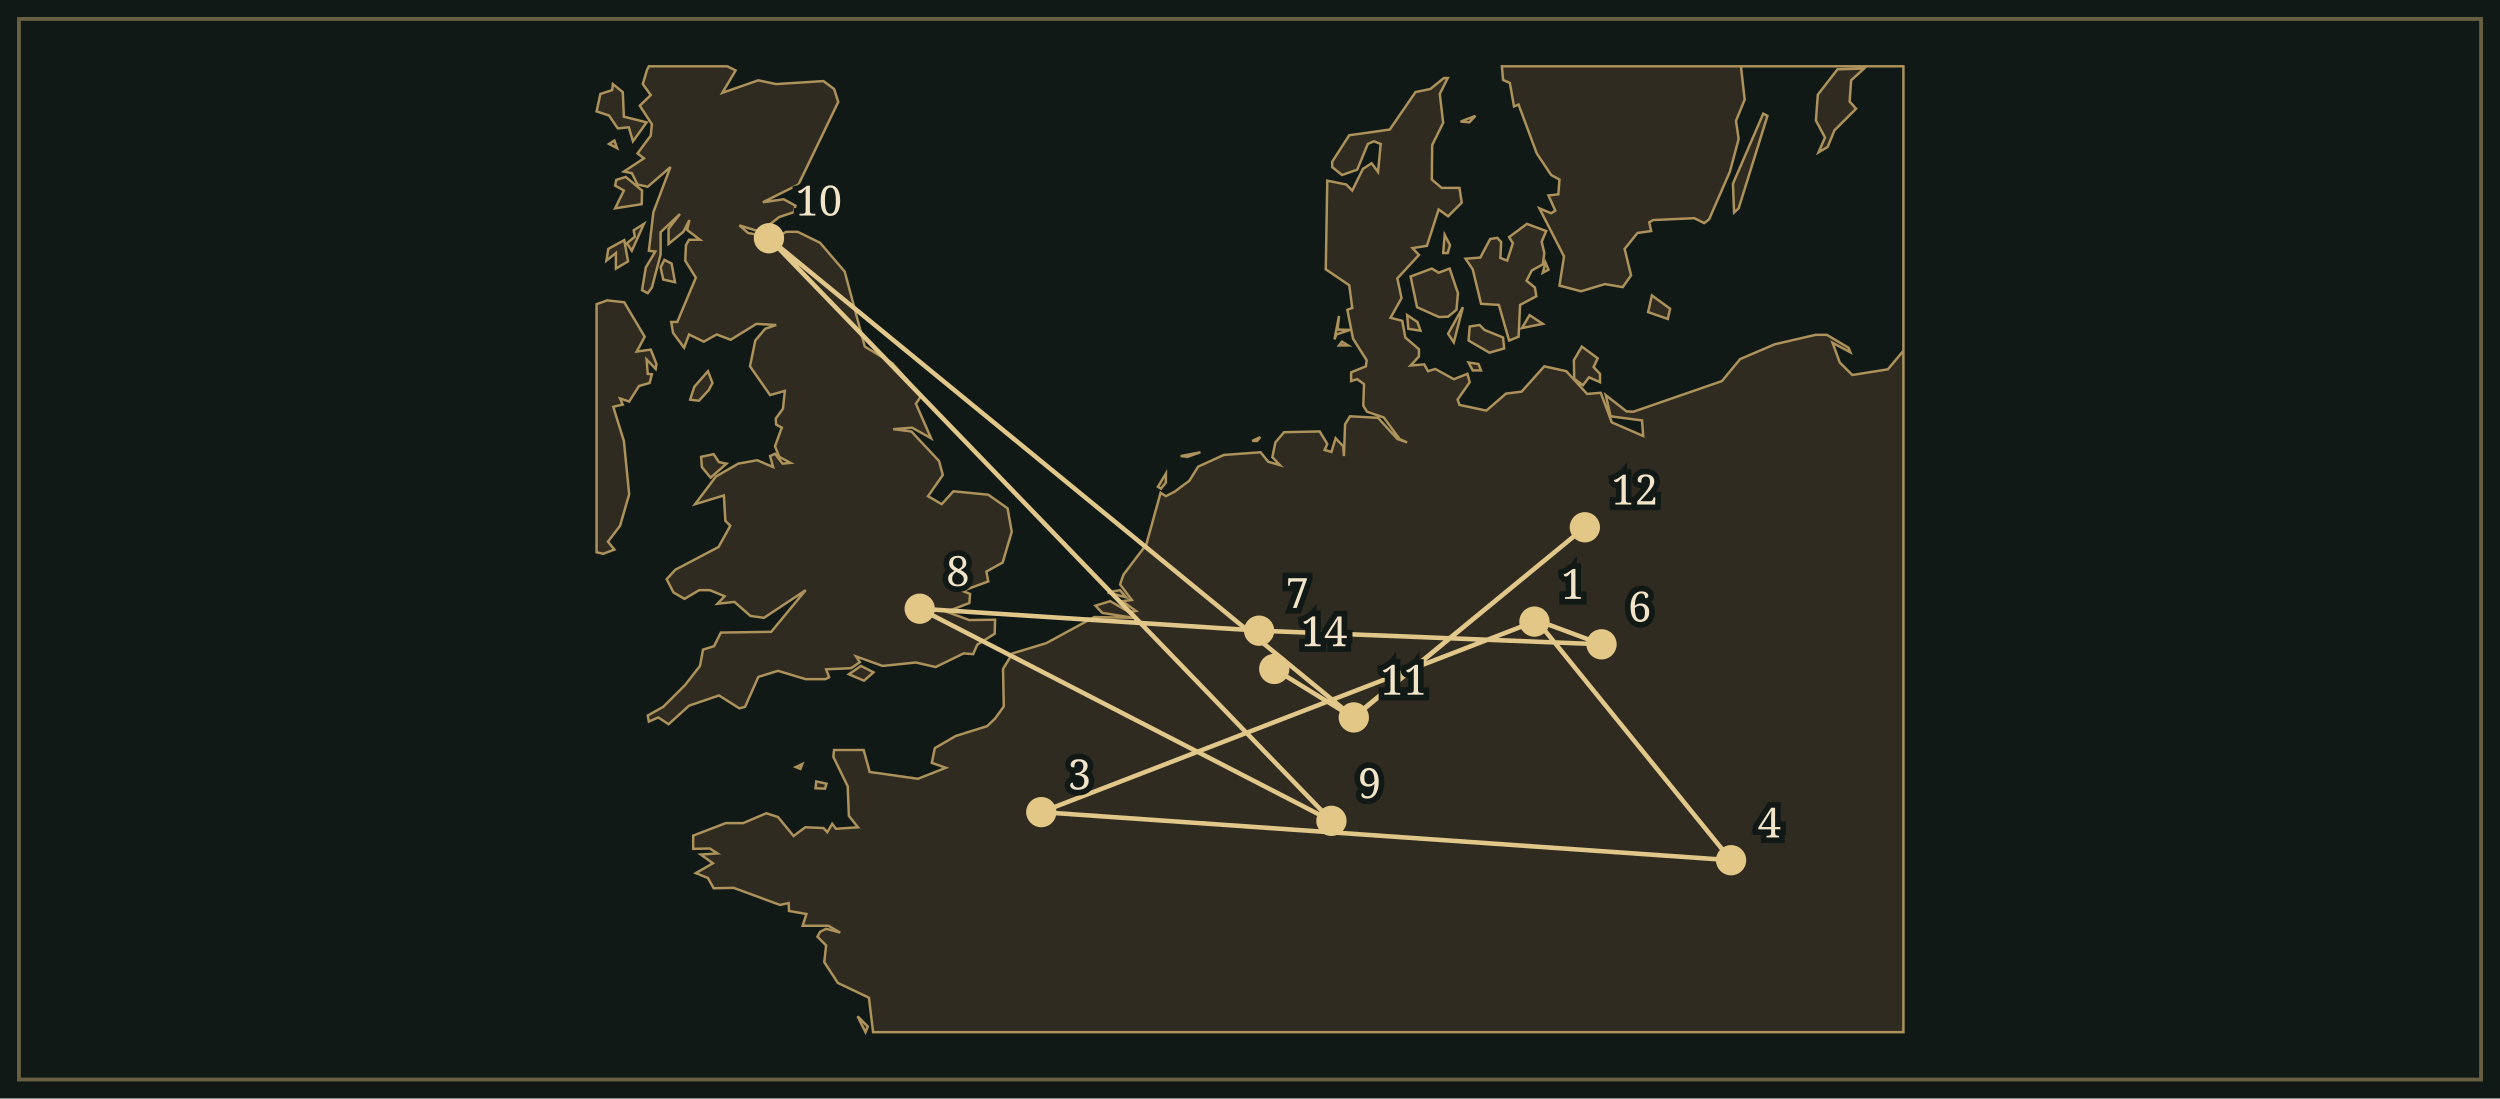
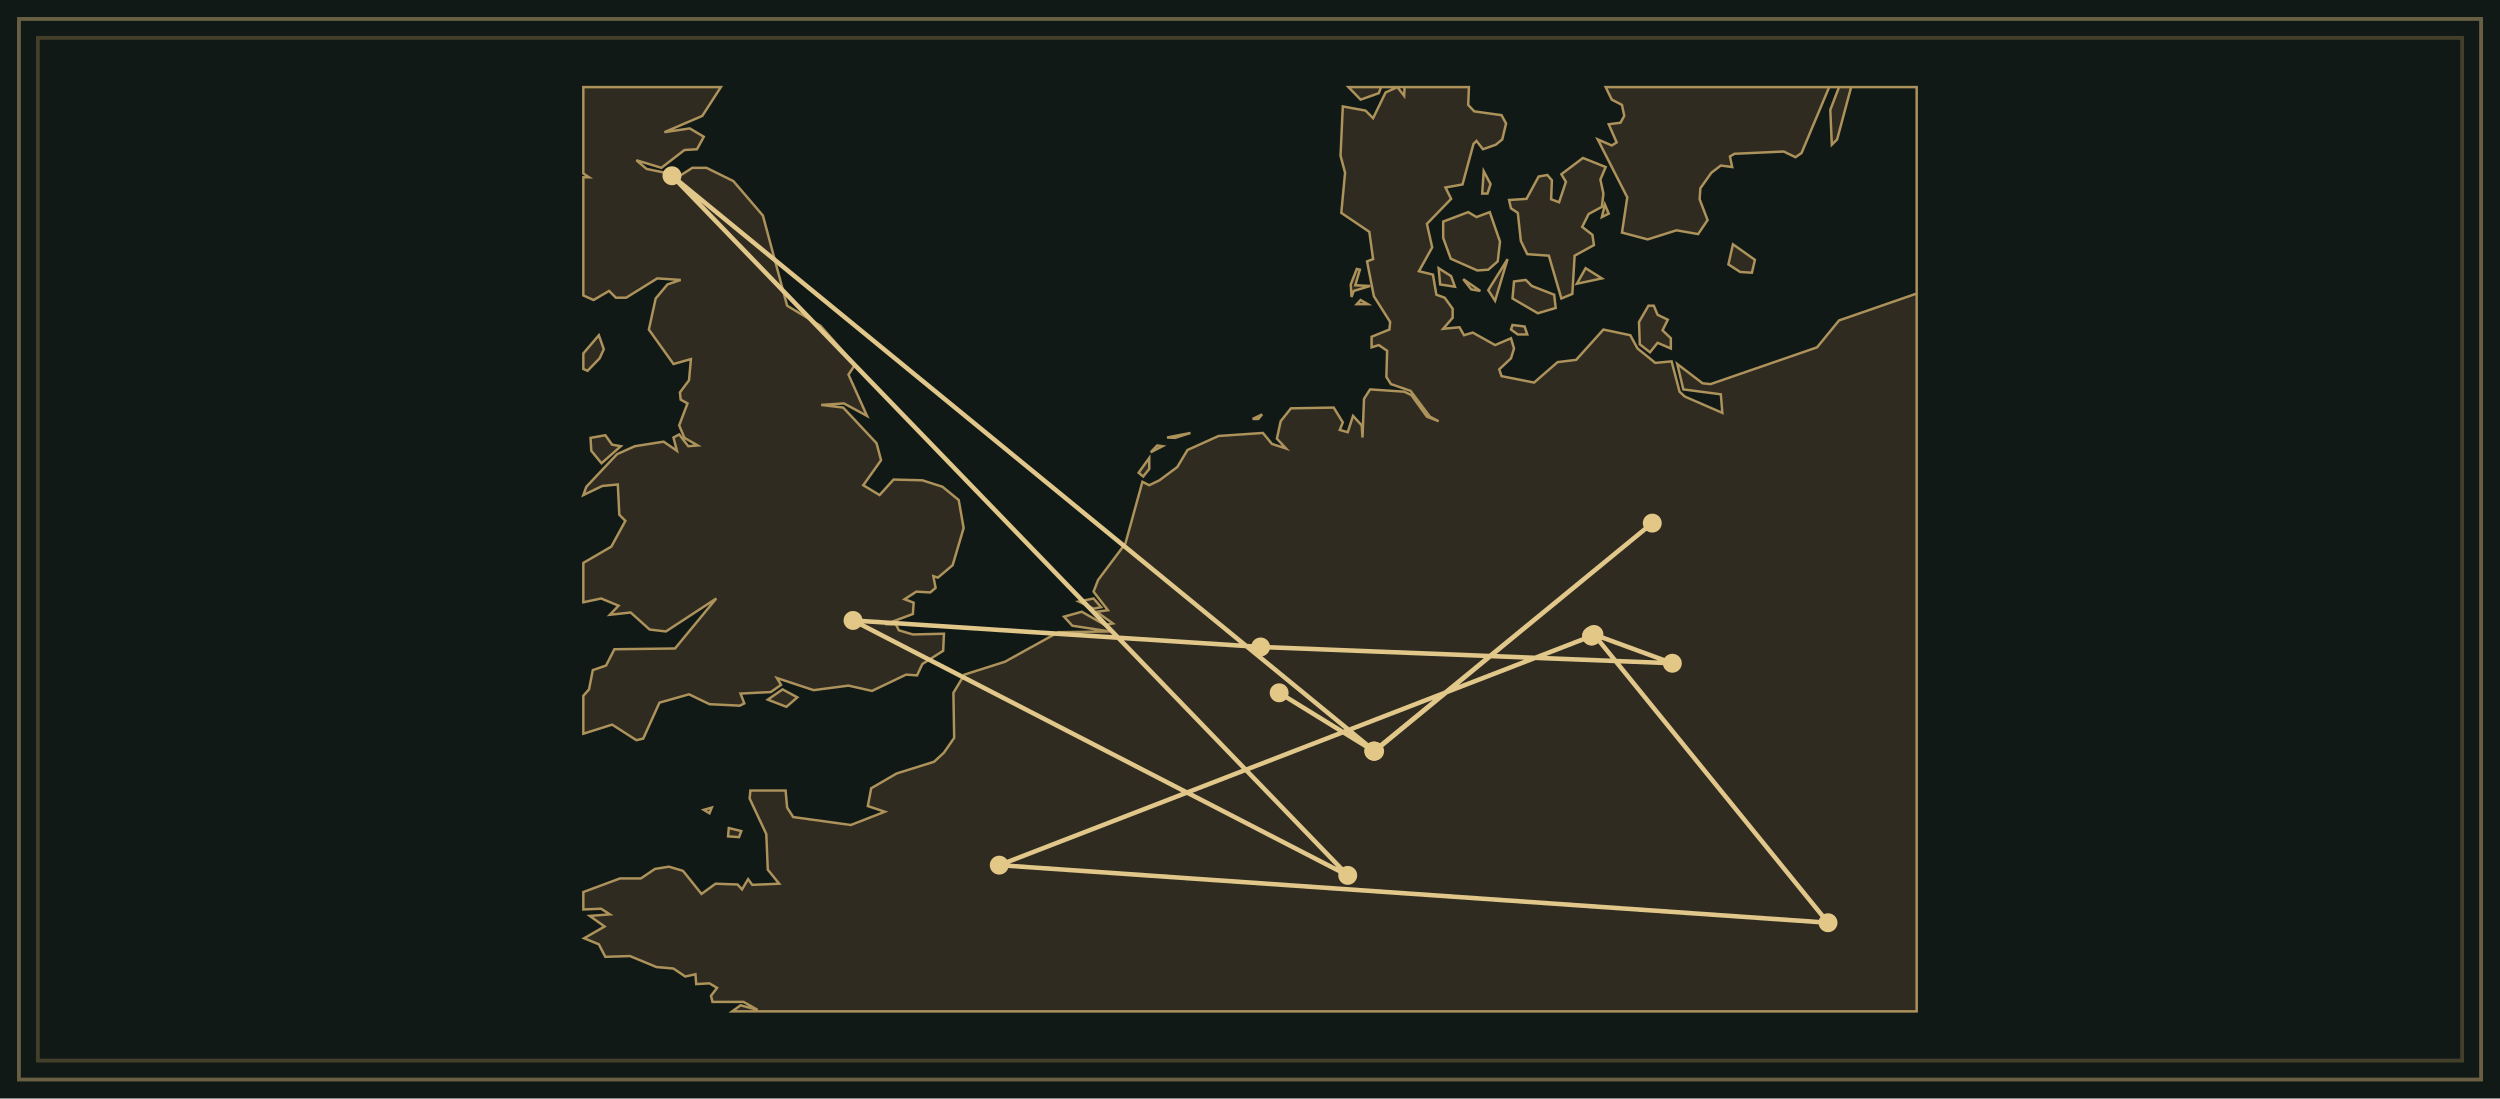
<svg xmlns="http://www.w3.org/2000/svg" viewBox="0 0 660 290" role="img" aria-label="Places in the life of Clara Schumann">
  <rect width="660" height="290" fill="#111916" />
-   <path d="M492.1,18.1L488.7,21.2L488.3,26.8L490,28.7L484.3,34.4L482.5,38.8L480.1,40.2L481.8,36.3L479.4,31.8L479.9,25L485.1,18.3L492.1,18.1ZM407.7,66.8L407.3,69.8L404.4,71.4L403,74.1L405.2,75.9L405.6,78.2L401.3,80.5L400.9,88.9L398.4,89.9L395.7,80.5L391,80.2L388.8,71.1L386.9,68.3L390.8,68L393.4,63.1L395.3,62.8L396.3,63.9L396.1,68.1L397.9,68.8L399.4,64.2L398.4,62.6L403.1,59.1L408.2,61L407,63.8L407.7,66.8ZM382.7,70.9L384.9,77.4L384.5,81.8L382.3,83.6L379.9,83.7L374.1,81.1L372.4,73L378,70.9L379.8,72L382.7,70.9ZM192,17.5L194.2,18.6L190.7,24.5L200.2,21.2L204.9,22.2L217.4,21.4L220.2,23.5L221.3,26.9L210.8,48.7L201.4,53.4L206.9,52.6L210,54.3L209.6,56L205.7,57.3L200.7,61.2L195.2,59.5L197.5,61.5L204.8,62.9L207.5,61.2L210.6,61.2L216.5,64.1L223,71.7L228.3,91.5L235.6,95.9L243.2,104.5L241.8,106.6L245.8,115.7L240.8,112.9L235.8,113.3L240.6,113.9L247.9,121.7L248.9,125.4L245,131L248.6,133.1L251.7,129.7L260.9,130.6L266,134.2L267.1,140.4L264.7,148.5L260.4,150.9L260.9,153.5L254.1,156L256.1,156.8L255.9,159.2L249.9,161.5L255.9,163.7L262.7,163.6L262.6,167.3L258,170.2L256.9,172.7L254.4,172.5L247,176.1L241.8,174.9L233,175.8L226,173.3L227,174.8L224.7,176.4L218.1,176.7L218.9,178.8L217.9,179.3L212.7,179.3L205.4,177.1L200.2,178.7L196.7,186.6L195.2,187L189.8,183.6L181.9,186.3L176.5,191.2L173.8,189.4L171.3,190.5L171,188.9L175.1,186.6L180.9,180.8L184.8,175.8L185.6,171.5L188.5,170.6L190.3,167L203.6,166.8L212.7,155.8L201.7,163.1L198.1,162.6L193.9,158.9L189.4,159.4L191.3,157.4L187.4,155.8L184.6,155.8L180.7,158.1L177.8,156.4L176,152.9L178.3,150.4L189.7,144.4L192.8,138.8L191.5,137.5L191.1,130.8L183.5,133.1L189,125.8L194.9,122.4L199.9,121.5L204.1,123.3L203.3,120.4L204.6,119.8L206.6,122.4L208.7,122.2L205.7,120.6L204.6,117.8L206.4,112.9L204.9,112.1L204.8,110.5L206.7,107.9L207.2,103.2L203.3,104.3L198,96.7L199.4,89.9L202,86.8L204.9,85.8L199.7,85.5L192.9,89.7L189.2,88.3L185.8,90.2L181.9,88.3L180.6,91.8L177.7,87.9L177.2,85L178.8,85L183.7,73.3L180.9,68.8L181.1,64.7L181.9,63.3L184.8,63.3L181.4,60.7L182,58.1L180.4,61.2L176.5,64.4L176.5,60.4L179.5,56.5L174.4,61.3L174.4,67.2L172.1,75.9L171,77.4L169.5,76.6L170.5,70.6L173,66.4L171.3,66.2L172.5,56L177,44.1L171,49.3L168.3,48.7L166.8,45.7L164.7,45.3L170,41.8L168.3,40.5L171.8,35.8L172.1,32.8L168.9,27.9L171.8,25.1L169.7,22.2L170.8,18.5L171.3,17.5L192,17.5ZM157.5,80.3L160.3,79.3L164.8,79.8L170.2,88.9L168.1,92.8L171.8,92.3L173.3,96.1L173.1,97.4L170.7,94.9L171,98.7L172.1,98.8L171.5,101.1L168.7,101.9L166.1,106L163.7,105.2L164.4,106.8L161.9,107.4L164.7,116.4L166.1,130.5L163.7,138.8L160.5,143L162.2,145.1L159.2,146.2L157.5,145.8L157.5,80.3ZM313.5,120.6L311.7,120.4L316.9,119.4L313.5,120.6ZM211.8,201.7L211.3,203L210.1,202.5L211.8,201.7ZM218.2,206.9L217.8,208.2L215.3,208.1L215.5,206.3L218.2,206.9ZM187.1,103L184.5,105.8L182.2,105.5L183.3,102.1L186.9,98L188.1,101.1L187.1,103ZM178.2,74.5L175.1,73.8L174.4,70.6L175.4,68.6L177.3,69.6L178.2,74.5ZM169.4,53.9L162.4,55L164.7,50.3L162.4,49L162.7,47.5L165.2,46.7L169.5,50.3L169.4,53.9ZM164.8,63.4L165.8,69L162.6,70.9L162.6,66.8L160.1,68.8L160.6,65.7L164.8,63.4ZM166.8,66.2L165.5,64.2L167.6,62.5L167.3,60.8L170,59.1L166.8,66.2ZM189.8,122L191.8,122.4L187.6,126.1L185.3,123.3L185.1,120.6L188.4,119.9L189.8,122ZM162.9,39.1L160.8,38L162.2,37.1L162.9,39.1ZM164.5,26.1L164.7,30.8L170.7,32.3L167.1,37.3L166,33.6L163.1,33.9L160.8,30.5L157.5,29.4L158.5,24.8L161.6,23.8L161.8,22.2L164.4,24.3L164.5,26.1ZM459,55L457.8,56.1L457.5,48.5L465.5,30L466.6,30.6L459,55ZM440.3,84.2L435.1,82.4L436.1,78L440.9,81.5L440.3,84.2ZM422.4,98.7L422.4,100.9L419.5,99.6L417.9,101.7L415.6,100L415.5,95.1L417.6,91.5L421.8,94.6L420.7,96.9L422.4,98.7ZM407.3,85.5L401.8,86.6L403.8,83.2L407.3,85.5ZM408.8,71.2L407.3,72L408,69.3L408.8,71.2ZM391.9,87.1L396.8,89.1L397.1,92L393.2,93.1L387.7,89.9L388,86.2L390.6,85.8L391.9,87.1ZM375,87.3L371.8,86.8L371.5,83.2L374.2,85L375,87.3ZM383.8,90.4L382.3,88.1L386.2,81.1L383.8,90.4ZM382.2,66.8L381,66.8L381.4,62L382.8,64.7L382.2,66.8ZM391,97.8L388.8,97.8L387.7,95.7L390.3,96.1L391,97.8ZM387.9,32.3L385.6,32.1L389.5,30.6L387.9,32.3ZM352.3,89.6L353.5,83.4L353.1,87L356.4,87.1L352.8,88.3L352.3,89.6ZM229.1,271L228.5,272.5L226.4,268.3L229.1,271ZM230.6,177.5L228.1,179.7L224.1,178L227.3,175.8L230.6,177.5ZM307.8,127.4L306.5,129L305.7,128.5L307.8,125L307.8,127.4ZM295.7,155.8L297.3,157.7L292.4,156.4L295.7,155.8ZM355.9,91.2L353.5,91.2L354.3,90.2L355.9,91.2ZM331.9,116.4L330.6,116.4L332.7,115.4L331.9,116.4ZM459.6,17.5L460.6,26.3L458.3,31.9L459,36.7L456.7,45.3L451.2,57.9L449.9,58.9L447.3,57.6L436.4,58.1L435.4,58.7L435.9,61L432.3,61.5L428.9,65.7L430.6,72.7L428.4,75.8L423.7,75L417.4,76.9L411.7,75.4L412.9,67.7L406.4,55L409.5,56.3L410.6,55.6L408.8,51.6L411.4,51.3L411.7,47.4L409.5,46.2L405.7,40.5L400.9,27.6L399.7,28.1L398.6,21.9L396.8,21.1L396.5,17.5L502.5,17.5L502.5,272.5L230.5,272.5L229.4,263.4L221.2,259.5L217.6,254L218.1,249.6L215.8,247.3L216.5,246L218.1,245.2L221.8,246.2L218.7,244.4L211.9,244.4L212.9,241.3L208.3,240.5L208.2,238.4L205.9,238.9L193.7,234.4L188.4,234.5L186.9,231.8L183.7,230.5L188.2,227.9L185,225.6L189.4,225.3L187.4,224L183,224.1L183,220.6L191.6,217.3L196.2,217.3L202.3,214.7L205.4,215.7L209.5,220.7L212.6,218.4L217.4,218.6L218.4,219.7L219.7,217.5L220.7,218.8L226.5,218.4L224.1,215.4L223.8,207.6L220,199.8L220.2,198L228,198L229.6,203.8L242.3,205.6L249.7,202.7L246,201.4L246.8,197.5L252.3,194.3L260.6,191.7L262.7,189.7L265,186.5L264.8,176.6L267.3,172.5L276.2,169.8L288.9,162.9L299.2,163.1L291,161.8L289.2,159.9L293.1,158.7L298.1,161.6L299.9,161.3L296.3,158.7L298.8,158.4L295.7,154.3L296.6,151.7L302.6,143.8L306.4,130.1L307.8,131L310.1,129.8L314,126.9L316.3,123.2L323.1,120.1L332.8,119.4L334.8,121.9L337.9,122.8L335.9,120.7L336.7,116.8L339,114.1L348.4,113.9L350.4,117.2L349.7,118.8L351.5,119.3L352.6,115.7L354.6,117.8L354.8,120.4L355.1,112L356.4,109.9L363.8,110.3L368.9,115.9L371.5,116.8L369.5,115.9L365.3,110.2L360.9,108.7L359.9,107.1L360.1,101.4L358.3,100.1L356.7,100.6L356.7,98.3L360.6,96.7L360.8,95.1L357.2,89.4L355.7,81.8L357,81.3L356.2,75.3L350,71.1L350.4,47.7L355.4,48.7L357,50.3L359.8,44.6L362.1,43.1L363.8,45.4L364.5,38L362.7,37.3L361.1,38L358.3,44.8L354.3,46.2L351.7,44.1L351.7,42.7L356.2,35.7L366.9,34.2L373.7,24.3L377.6,23.5L381.2,20.6L382.2,20.6L380.1,24.8L381,32.4L378.1,38.3L378,47.4L380.6,49.6L385.3,49.6L385.9,53.5L382.3,57.1L379.8,55.3L376.7,64.9L372.9,65.5L374.6,67.3L368.9,73.5L370,78.7L367.1,83.9L370.2,84.7L371,89.1L374.6,92.2L374.6,94.1L372.4,96.5L376,96.2L377,98L378.9,97.4L383.8,100.1L387.4,98.7L388,100.9L384.8,105.5L385.3,106.9L392.4,108.4L397.6,103.9L401.7,103.4L407.7,96.7L413.5,98L419,104L422.6,103.7L425.5,111.5L433.8,115.1L433.5,111L425.2,109.9L423.9,104.3L429.4,108.6L431.2,108.7L454.6,100.6L459.4,94.8L468.5,90.9L479.3,88.4L482.3,88.4L488,91.8L488.5,93L483.8,90.5L485.7,95.7L489,99L498.4,97.5L502.5,92.6L502.5,17.5L459.6,17.5Z" fill="#302b20" stroke="#ad935b" stroke-width=".65" />
-   <path d="M405.1,164.1L405.1,164.1L274.9,214.4L457,227.1L405.6,163.7L422.8,170.1L332.4,166.5L242.8,160.7L351.5,216.7L203,62.9L357.4,189.4L418.4,139.2L357.2,189.4L336.4,176.6L357.2,189.4" fill="none" stroke="#e1c78a" stroke-width="1.2" />
-   <circle cx="405.1" cy="164.1" r="4" fill="#e3c786" />
-   <text x="412.1" y="158.1" fill="#f1e4c8" stroke="#111916" stroke-width="3" paint-order="stroke" font-family="Georgia,serif" font-size="11">1</text>
-   <circle cx="274.9" cy="214.4" r="4" fill="#e3c786" />
-   <text x="281.9" y="208.4" fill="#f1e4c8" stroke="#111916" stroke-width="3" paint-order="stroke" font-family="Georgia,serif" font-size="11">3</text>
-   <circle cx="457" cy="227.1" r="4" fill="#e3c786" />
-   <text x="464" y="221.1" fill="#f1e4c8" stroke="#111916" stroke-width="3" paint-order="stroke" font-family="Georgia,serif" font-size="11">4</text>
-   <circle cx="422.8" cy="170.1" r="4" fill="#e3c786" />
-   <text x="429.8" y="164.1" fill="#f1e4c8" stroke="#111916" stroke-width="3" paint-order="stroke" font-family="Georgia,serif" font-size="11">6</text>
-   <circle cx="332.4" cy="166.5" r="4" fill="#e3c786" />
-   <text x="339.4" y="160.5" fill="#f1e4c8" stroke="#111916" stroke-width="3" paint-order="stroke" font-family="Georgia,serif" font-size="11">7</text>
-   <circle cx="242.8" cy="160.7" r="4" fill="#e3c786" />
-   <text x="249.8" y="154.7" fill="#f1e4c8" stroke="#111916" stroke-width="3" paint-order="stroke" font-family="Georgia,serif" font-size="11">8</text>
-   <circle cx="351.5" cy="216.7" r="4" fill="#e3c786" />
-   <text x="358.5" y="210.7" fill="#f1e4c8" stroke="#111916" stroke-width="3" paint-order="stroke" font-family="Georgia,serif" font-size="11">9</text>
-   <circle cx="203" cy="62.9" r="4" fill="#e3c786" />
-   <text x="210" y="56.9" fill="#f1e4c8" stroke="#111916" stroke-width="3" paint-order="stroke" font-family="Georgia,serif" font-size="11">10</text>
-   <circle cx="357.4" cy="189.4" r="4" fill="#e3c786" />
-   <text x="364.4" y="183.4" fill="#f1e4c8" stroke="#111916" stroke-width="3" paint-order="stroke" font-family="Georgia,serif" font-size="11">11</text>
-   <circle cx="418.4" cy="139.2" r="4" fill="#e3c786" />
-   <text x="425.4" y="133.2" fill="#f1e4c8" stroke="#111916" stroke-width="3" paint-order="stroke" font-family="Georgia,serif" font-size="11">12</text>
-   <circle cx="336.4" cy="176.6" r="4" fill="#e3c786" />
-   <text x="343.4" y="170.6" fill="#f1e4c8" stroke="#111916" stroke-width="3" paint-order="stroke" font-family="Georgia,serif" font-size="11">14</text>
+   <rect x="10" y="10" width="640" height="270" fill="#111916" stroke="#a88b5355" />
+   <path d="M423.3,51.1L422.9,54.6L419.4,56.5L417.7,59.9L420.4,62L420.8,64.7L415.7,67.5L415.1,77.6L412.2,78.8L408.9,67.5L403.2,67.1L401.5,63.6L400.7,56.2L398.9,55L398.4,52.8L403,52.5L406.2,46.6L408.5,46.2L409.7,47.6L409.5,52.6L411.6,53.4L413.4,48L412.2,46L417.9,41.7L423.9,44.1L422.5,47.4L423.3,51.1ZM393.3,56L396,63.8L395.4,69L392.9,71.2L390,71.4L383,68.3L381,62.8L381,58.5L387.6,56L389.8,57.3L393.3,56ZM190.3,23L185.4,30.6L175.4,34.9L182.1,33.9L185.8,36.1L184,39.4L180.7,39.6L174.6,44.3L168,42.3L170.7,44.6L179.5,46.4L182.8,44.3L186.5,44.3L193.6,47.8L201.4,56.9L207.8,80.7L216.6,86L225.7,96.3L224,98.9L228.9,109.8L222.8,106.5L216.8,106.9L222.6,107.6L231.4,117L232.6,121.5L227.9,128.1L232.2,130.7L235.9,126.6L243.5,126.8L248.8,128.5L253.1,132L254.4,139.4L251.5,149.2L247.6,152.5L246.4,152.1L247,155.2L245.6,156.4L241.9,156.2L238.8,158.2L241.2,159.1L241,162.1L233.7,164.8L236.5,164.8L237.3,166.4L241,167.5L249.2,167.3L249,171.8L243.5,175.3L242.1,178.3L239.2,178.1L230.2,182.4L224,181L214.8,182.2L205.1,179L206.2,180.8L203.5,182.7L195.5,183.1L196.5,185.7L195.3,186.3L187.3,185.9L181.9,183.3L174.1,185.5L169.8,195L168,195.4L161.6,191.3L154,193.7L154,183.7L155.5,182L156.5,176.9L160,175.7L162.2,171.4L178.2,171.2L189.1,158L175.8,166.7L171.5,166.2L166.5,161.7L161,162.3L163.3,159.9L158.7,158L154,159L154,148.6L161.4,144.3L165.1,137.5L163.5,135.9L163.1,127.9L159,128.3L154,130.7L154.8,128.5L162.9,119.9L167.6,117.8L175.2,116.6L178.7,119L177.8,115.5L179.3,114.7L181.7,117.8L184.2,117.6L180.7,115.6L179.3,112.3L181.5,106.5L179.7,105.5L179.5,103.6L181.9,100.4L182.4,94.8L177.8,96.1L171.3,87L173.1,78.8L176.2,75.1L179.7,73.9L173.5,73.5L165.3,78.6L162.6,78.6L160.8,76.8L156.7,79.2L154,78L154,46.8L155.5,46.8L154,45.8L154,23L190.3,23ZM306.9,117.8L303.8,119.4L305.5,117.6L306.9,117.8ZM310.2,115.6L308.1,115.5L314.3,114.3L310.2,115.6ZM187.9,213.2L187.3,214.7L185.8,213.8L187.9,213.2ZM195.7,219.4L195.1,221L192.2,220.8L192.4,218.6L195.7,219.4ZM158.3,94.6L155.1,97.9L154,97.4L154,93.3L158.1,88.5L159.4,92.2L158.3,94.6ZM161.6,117.4L163.9,117.8L158.8,122.3L156.1,119L155.9,115.6L159.8,114.9L161.6,117.4ZM485,36.8L483.6,38.2L483.2,29L485.5,23L488.7,23L485,36.8ZM462.5,72L459.4,71.8L456.3,69.8L457.5,64.5L463.3,68.6L462.5,72ZM441.1,89.3L441.1,92L437.6,90.5L435.6,93L432.9,90.9L432.7,85L435.2,80.7L436.6,80.7L437.6,83.1L440.3,84.4L438.9,87.2L441.1,89.3ZM422.9,73.5L416.3,74.9L418.6,70.8L422.9,73.5ZM424.7,56.4L422.9,57.3L423.7,54L424.7,56.4ZM404.4,75.5L410.3,77.8L410.7,81.3L406,82.7L399.3,78.8L399.7,74.3L402.8,73.9L404.4,75.5ZM390.8,76.8L388.4,76.4L386.3,73.7L390.8,76.8ZM384.1,75.7L380.2,75.1L379.8,70.8L383.1,72.9L384.1,75.7ZM394.7,79.4L392.9,76.6L398,68.4L394.7,79.4ZM392.7,51.1L391.3,51.1L391.7,45.2L393.5,48.6L392.7,51.1ZM403.2,88.3L400.7,88.3L398.9,87L399.3,85.8L402.5,86.2L403.2,88.3ZM356.8,78.4L356.6,75.1L358.2,71L359,71.2L357.8,75.3L361.7,75.5L357.4,76.8L356.8,78.4ZM210.5,184.1L207.6,186.6L202.7,184.7L206.6,182L210.5,184.1ZM303.4,123.8L301.8,125.8L300.6,124.8L303.4,120.9L303.4,123.8ZM288.7,158L290.7,160.3L288.7,160.7L284.8,158.8L288.7,158ZM361.1,80.3L358.2,80.3L359.2,79.2L361.1,80.3ZM332.2,110.6L330.7,110.6L333.2,109.4L332.2,110.6ZM482.9,23L475.6,40.4L474,41.5L470.9,40L457.9,40.6L456.7,41.3L457.3,44.1L454.3,43.7L451.8,45.6L448.9,49.7L448.7,52.6L450.8,58.1L448.3,61.8L442.6,60.8L435,63.2L428.2,61.4L429.6,52.1L421.8,36.8L425.5,38.4L426.8,37.6L424.7,32.8L427.8,32.4L428.8,30.6L428.2,27.7L425.5,26.3L423.9,23L506,23L506,267L193.3,267L195.5,265.4L200,266.6L196.3,264.5L188.1,264.5L187.7,262.9L189.3,260.8L187.3,259.6L183.8,259.8L183.6,257.2L180.9,257.8L177.8,255.7L173.3,255.3L166.3,252.4L159.8,252.6L158.1,249.3L154.2,247.7L159.6,244.6L155.7,241.8L161,241.4L158.7,239.9L154,240.1L154,235.5L163.7,231.9L169.2,231.9L172.9,229.4L176.6,228.8L180.3,229.9L185.2,236L188.9,233.3L194.7,233.5L195.9,234.8L197.5,232.1L198.6,233.6L205.7,233.3L202.7,229.6L202.3,220.2L197.9,210.8L198.1,208.7L207.4,208.7L207.8,213.2L209.4,215.7L224.6,217.8L233.6,214.3L229.1,212.8L230,208.1L236.7,204.2L246.6,201.1L249.2,198.7L251.9,194.8L251.7,182.9L254.6,178.1L265.3,174.7L279.4,166.9L293,166.7L283.1,165.2L280.9,162.8L285.6,161.5L291.7,165L293.8,164.6L289.5,161.5L292.5,161.1L288.7,156.2L289.9,153.1L297.1,143.5L301.6,127.2L303.4,128.1L306.1,126.8L310.8,123.3L313.5,118.8L321.7,115.1L333.4,114.3L335.8,117.2L339.5,118.4L337.1,115.8L338.1,111.2L340.8,107.8L352.1,107.6L354.5,111.5L353.7,113.5L355.8,114.1L357.2,109.8L359.5,112.3L359.7,115.5L360.1,105.3L361.7,102.8L370.7,103.4L372.6,104.3L376.7,110L379.8,111.2L377.5,110L372.4,103.2L367.2,101.4L366,99.5L366.2,92.6L364,91.1L362.1,91.7L362.1,88.9L366.8,87L367,85L362.7,78.2L360.9,69L362.5,68.4L361.5,61.2L354.1,56.2L355.1,45.6L353.9,41.1L354.5,28.1L360.5,29.2L362.5,31.2L365.8,24.4L368.9,23L370.7,25.3L370.8,23L364.6,23L364,24.6L359.2,26.3L356,23L387.8,23L387.6,27.7L389.2,29.4L396.4,30.4L397.6,32.6L396.6,36.8L394.9,38.2L391.5,39.4L389.8,37.2L389,38L386.1,48.7L381.6,49.5L383.1,52.5L376.7,59.1L378.1,65.3L374.6,71.6L378.3,72.5L379.2,77.8L381.4,78.6L383.5,81.5L383.5,83.9L381,86.8L385.3,86.4L386.5,88.5L388.8,87.8L394.7,91.1L398.9,89.3L399.7,92L398.9,94.6L395.8,97.5L396.4,99.3L405,101L411.2,95.6L416.1,95L423.3,87L430.4,88.5L432.3,92L437,95.8L441.3,95.4L443.4,103.4L444.8,104.7L454.7,109L454.3,104.1L444.4,102.8L442.8,96.1L449.5,101.2L451.6,101.4L479.7,91.7L485.5,84.6L506,77.5L506,23L482.9,23Z" fill="#302b20" stroke="#ad935b" stroke-width=".65" />
+   <path d="M420.2,167.9L420.2,167.9M420.2,167.9L263.8,228.4M263.8,228.4L482.6,243.6M482.6,243.6L420.8,167.5M420.8,167.5L441.5,175.1M441.5,175.1L332.8,170.8M332.8,170.8L225.2,163.8M225.2,163.8L355.8,231.1M355.8,231.1L177.4,46.4M177.4,46.4L362.9,198.3M362.9,198.3L436.2,138.1M436.2,138.1L362.7,198.3M362.7,198.3L337.7,182.9M337.7,182.9L362.7,198.3" fill="none" stroke="#e1c78a" stroke-width="1.2" />
+   <circle cx="420.2" cy="167.9" r="2.5" fill="#e3c786" />
+   <circle cx="420.2" cy="167.9" r="2.5" fill="#e3c786" />
+   <circle cx="263.8" cy="228.4" r="2.5" fill="#e3c786" />
+   <circle cx="482.6" cy="243.6" r="2.5" fill="#e3c786" />
+   <circle cx="420.8" cy="167.5" r="2.5" fill="#e3c786" />
+   <circle cx="441.5" cy="175.1" r="2.5" fill="#e3c786" />
+   <circle cx="332.8" cy="170.8" r="2.5" fill="#e3c786" />
+   <circle cx="225.2" cy="163.8" r="2.5" fill="#e3c786" />
+   <circle cx="355.8" cy="231.1" r="2.5" fill="#e3c786" />
+   <circle cx="177.4" cy="46.4" r="2.5" fill="#e3c786" />
+   <circle cx="362.9" cy="198.3" r="2.5" fill="#e3c786" />
+   <circle cx="436.2" cy="138.1" r="2.5" fill="#e3c786" />
+   <circle cx="362.7" cy="198.3" r="2.5" fill="#e3c786" />
+   <circle cx="337.7" cy="182.9" r="2.5" fill="#e3c786" />
+   <circle cx="362.7" cy="198.3" r="2.5" fill="#e3c786" />
+   <text x="420.2" y="167.9" text-anchor="middle" dominant-baseline="central" fill="#f1e4c8" stroke="#111916" stroke-width="4" paint-order="stroke" font-family="Georgia,serif" font-size="10" />
+   <text x="263.8" y="228.4" text-anchor="middle" dominant-baseline="central" fill="#f1e4c8" stroke="#111916" stroke-width="4" paint-order="stroke" font-family="Georgia,serif" font-size="10" />
+   <text x="482.6" y="243.6" text-anchor="middle" dominant-baseline="central" fill="#f1e4c8" stroke="#111916" stroke-width="4" paint-order="stroke" font-family="Georgia,serif" font-size="10" />
+   <text x="441.5" y="175.1" text-anchor="middle" dominant-baseline="central" fill="#f1e4c8" stroke="#111916" stroke-width="4" paint-order="stroke" font-family="Georgia,serif" font-size="10" />
+   <text x="332.8" y="170.8" text-anchor="middle" dominant-baseline="central" fill="#f1e4c8" stroke="#111916" stroke-width="4" paint-order="stroke" font-family="Georgia,serif" font-size="10" />
+   <text x="225.2" y="163.8" text-anchor="middle" dominant-baseline="central" fill="#f1e4c8" stroke="#111916" stroke-width="4" paint-order="stroke" font-family="Georgia,serif" font-size="10" />
+   <text x="355.6" y="230.5" text-anchor="middle" dominant-baseline="central" fill="#f1e4c8" stroke="#111916" stroke-width="4" paint-order="stroke" font-family="Georgia,serif" font-size="10" />
+   <text x="177.4" y="46.4" text-anchor="middle" dominant-baseline="central" fill="#f1e4c8" stroke="#111916" stroke-width="4" paint-order="stroke" font-family="Georgia,serif" font-size="10" />
+   <text x="362.7" y="198.3" text-anchor="middle" dominant-baseline="central" fill="#f1e4c8" stroke="#111916" stroke-width="4" paint-order="stroke" font-family="Georgia,serif" font-size="10" />
+   <text x="436.2" y="138.1" text-anchor="middle" dominant-baseline="central" fill="#f1e4c8" stroke="#111916" stroke-width="4" paint-order="stroke" font-family="Georgia,serif" font-size="10" />
+   <text x="337.9" y="182.9" text-anchor="middle" dominant-baseline="central" fill="#f1e4c8" stroke="#111916" stroke-width="4" paint-order="stroke" font-family="Georgia,serif" font-size="10" />
  <rect x="5" y="5" width="650" height="280" fill="none" stroke="#c3a970" stroke-opacity=".5" />
</svg>
